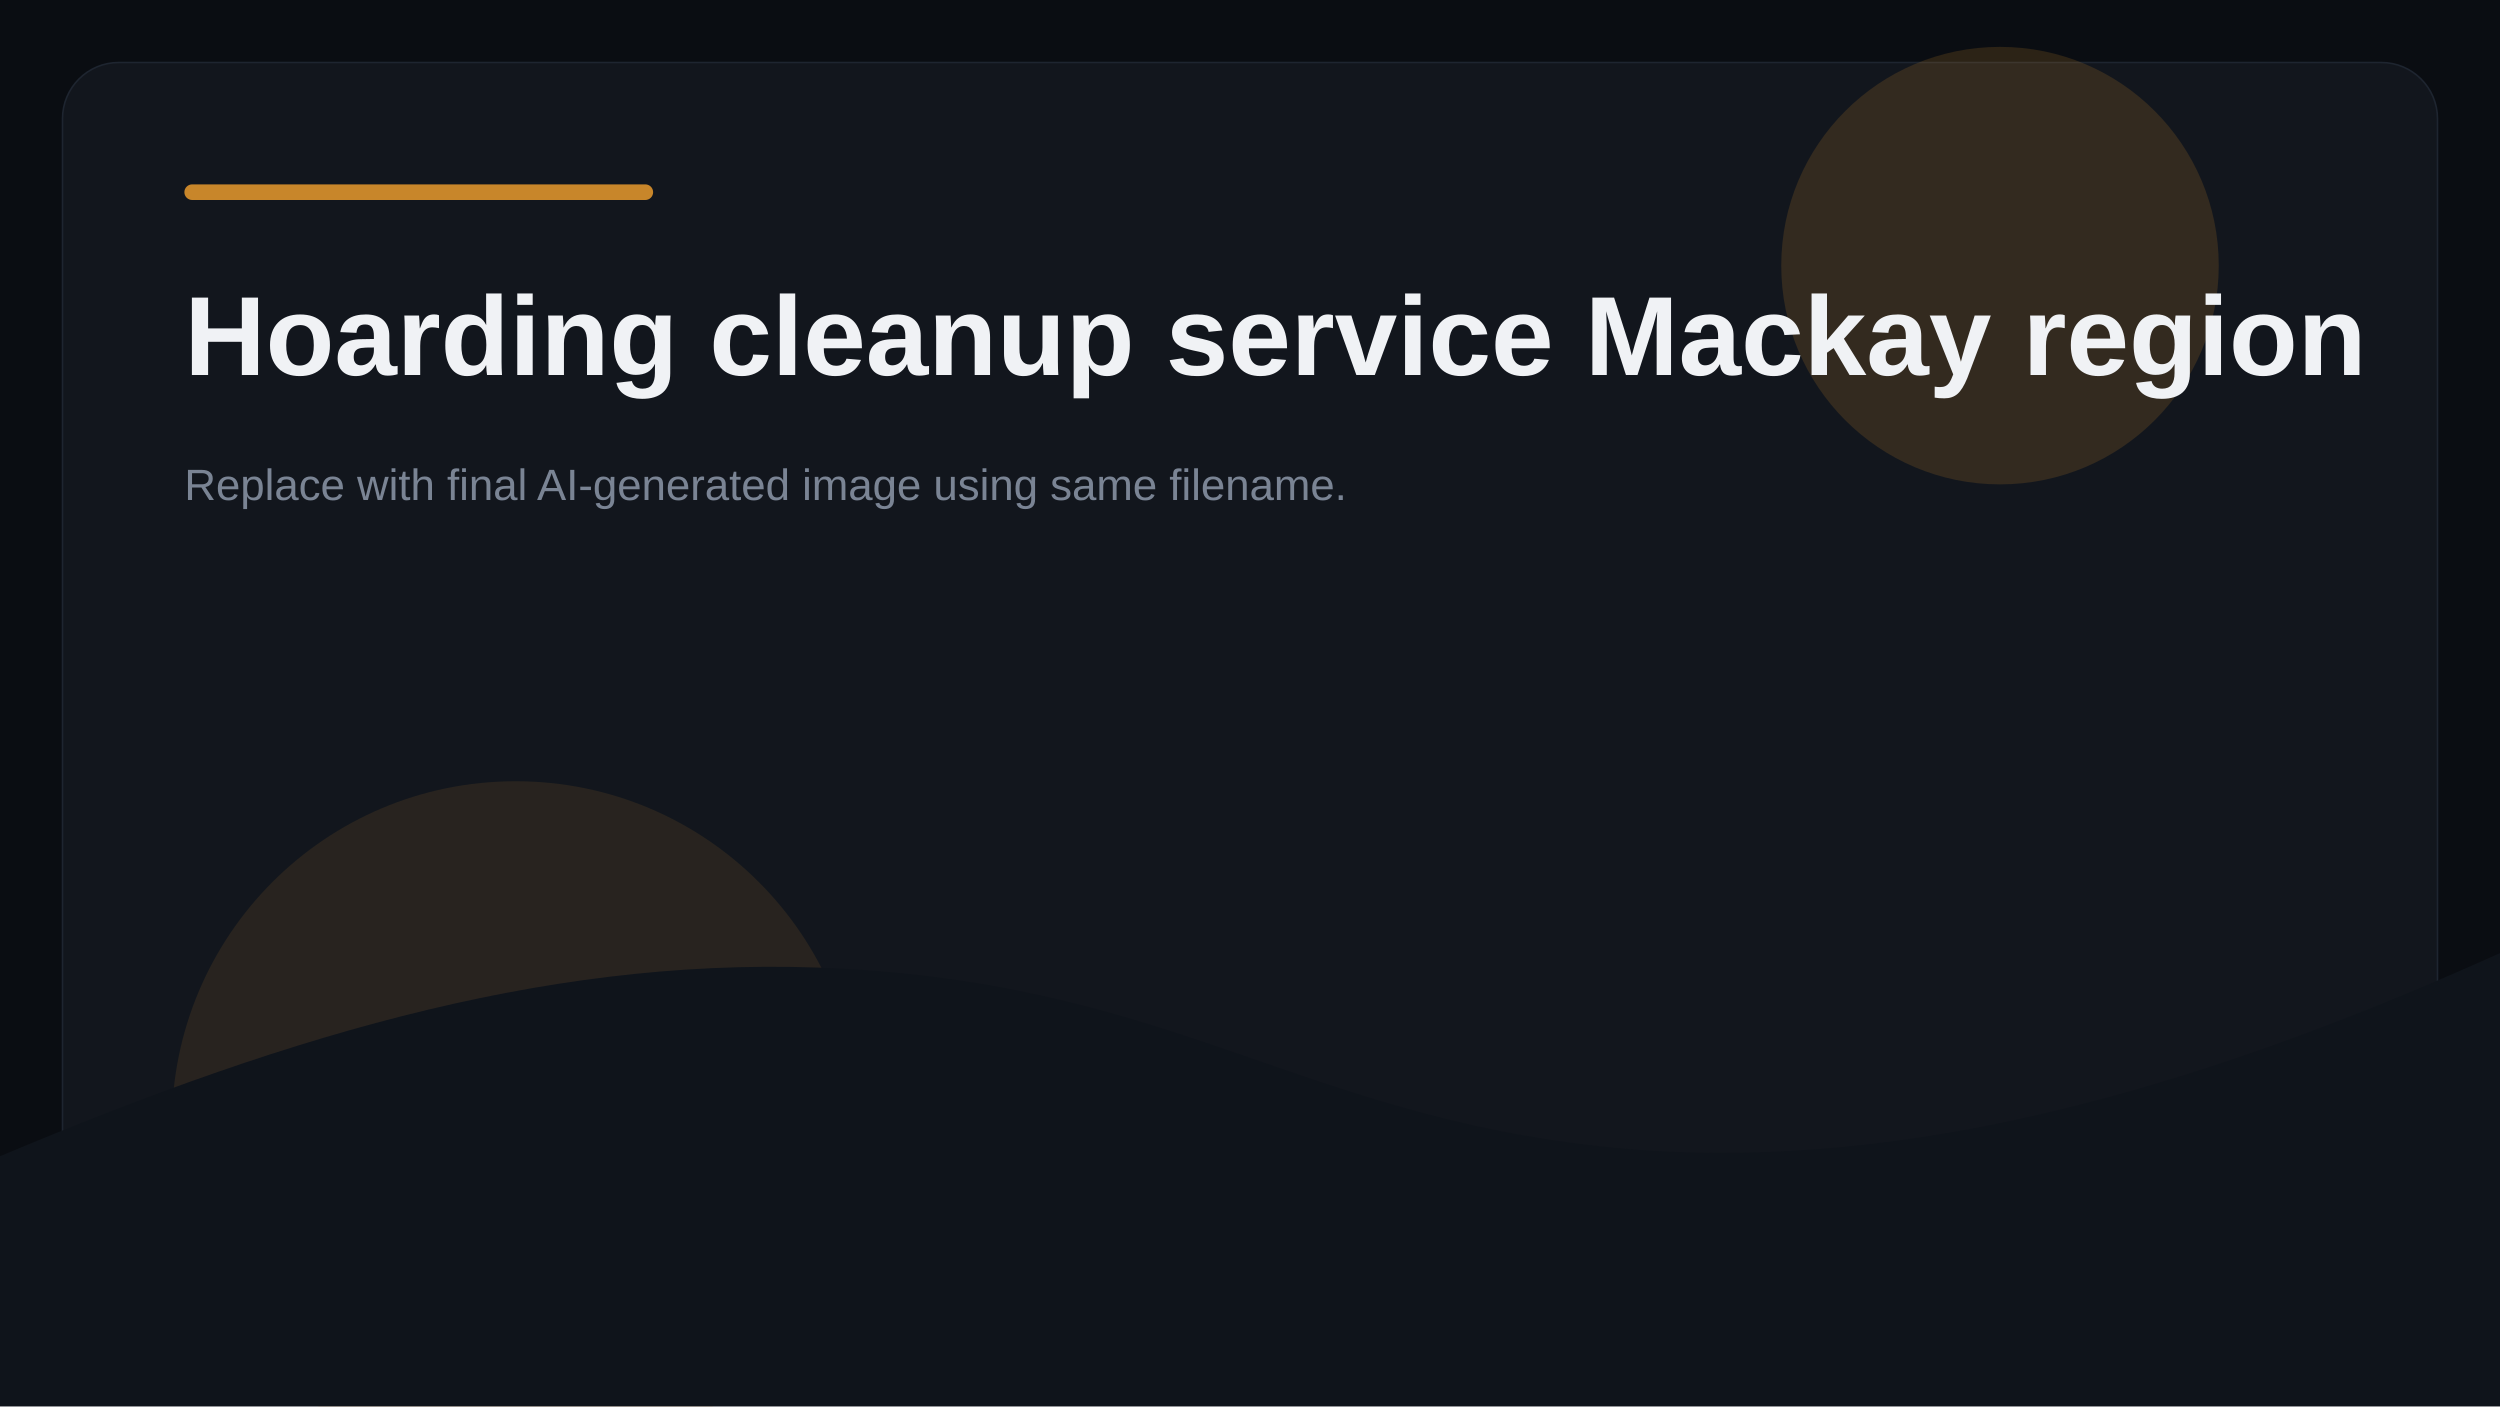
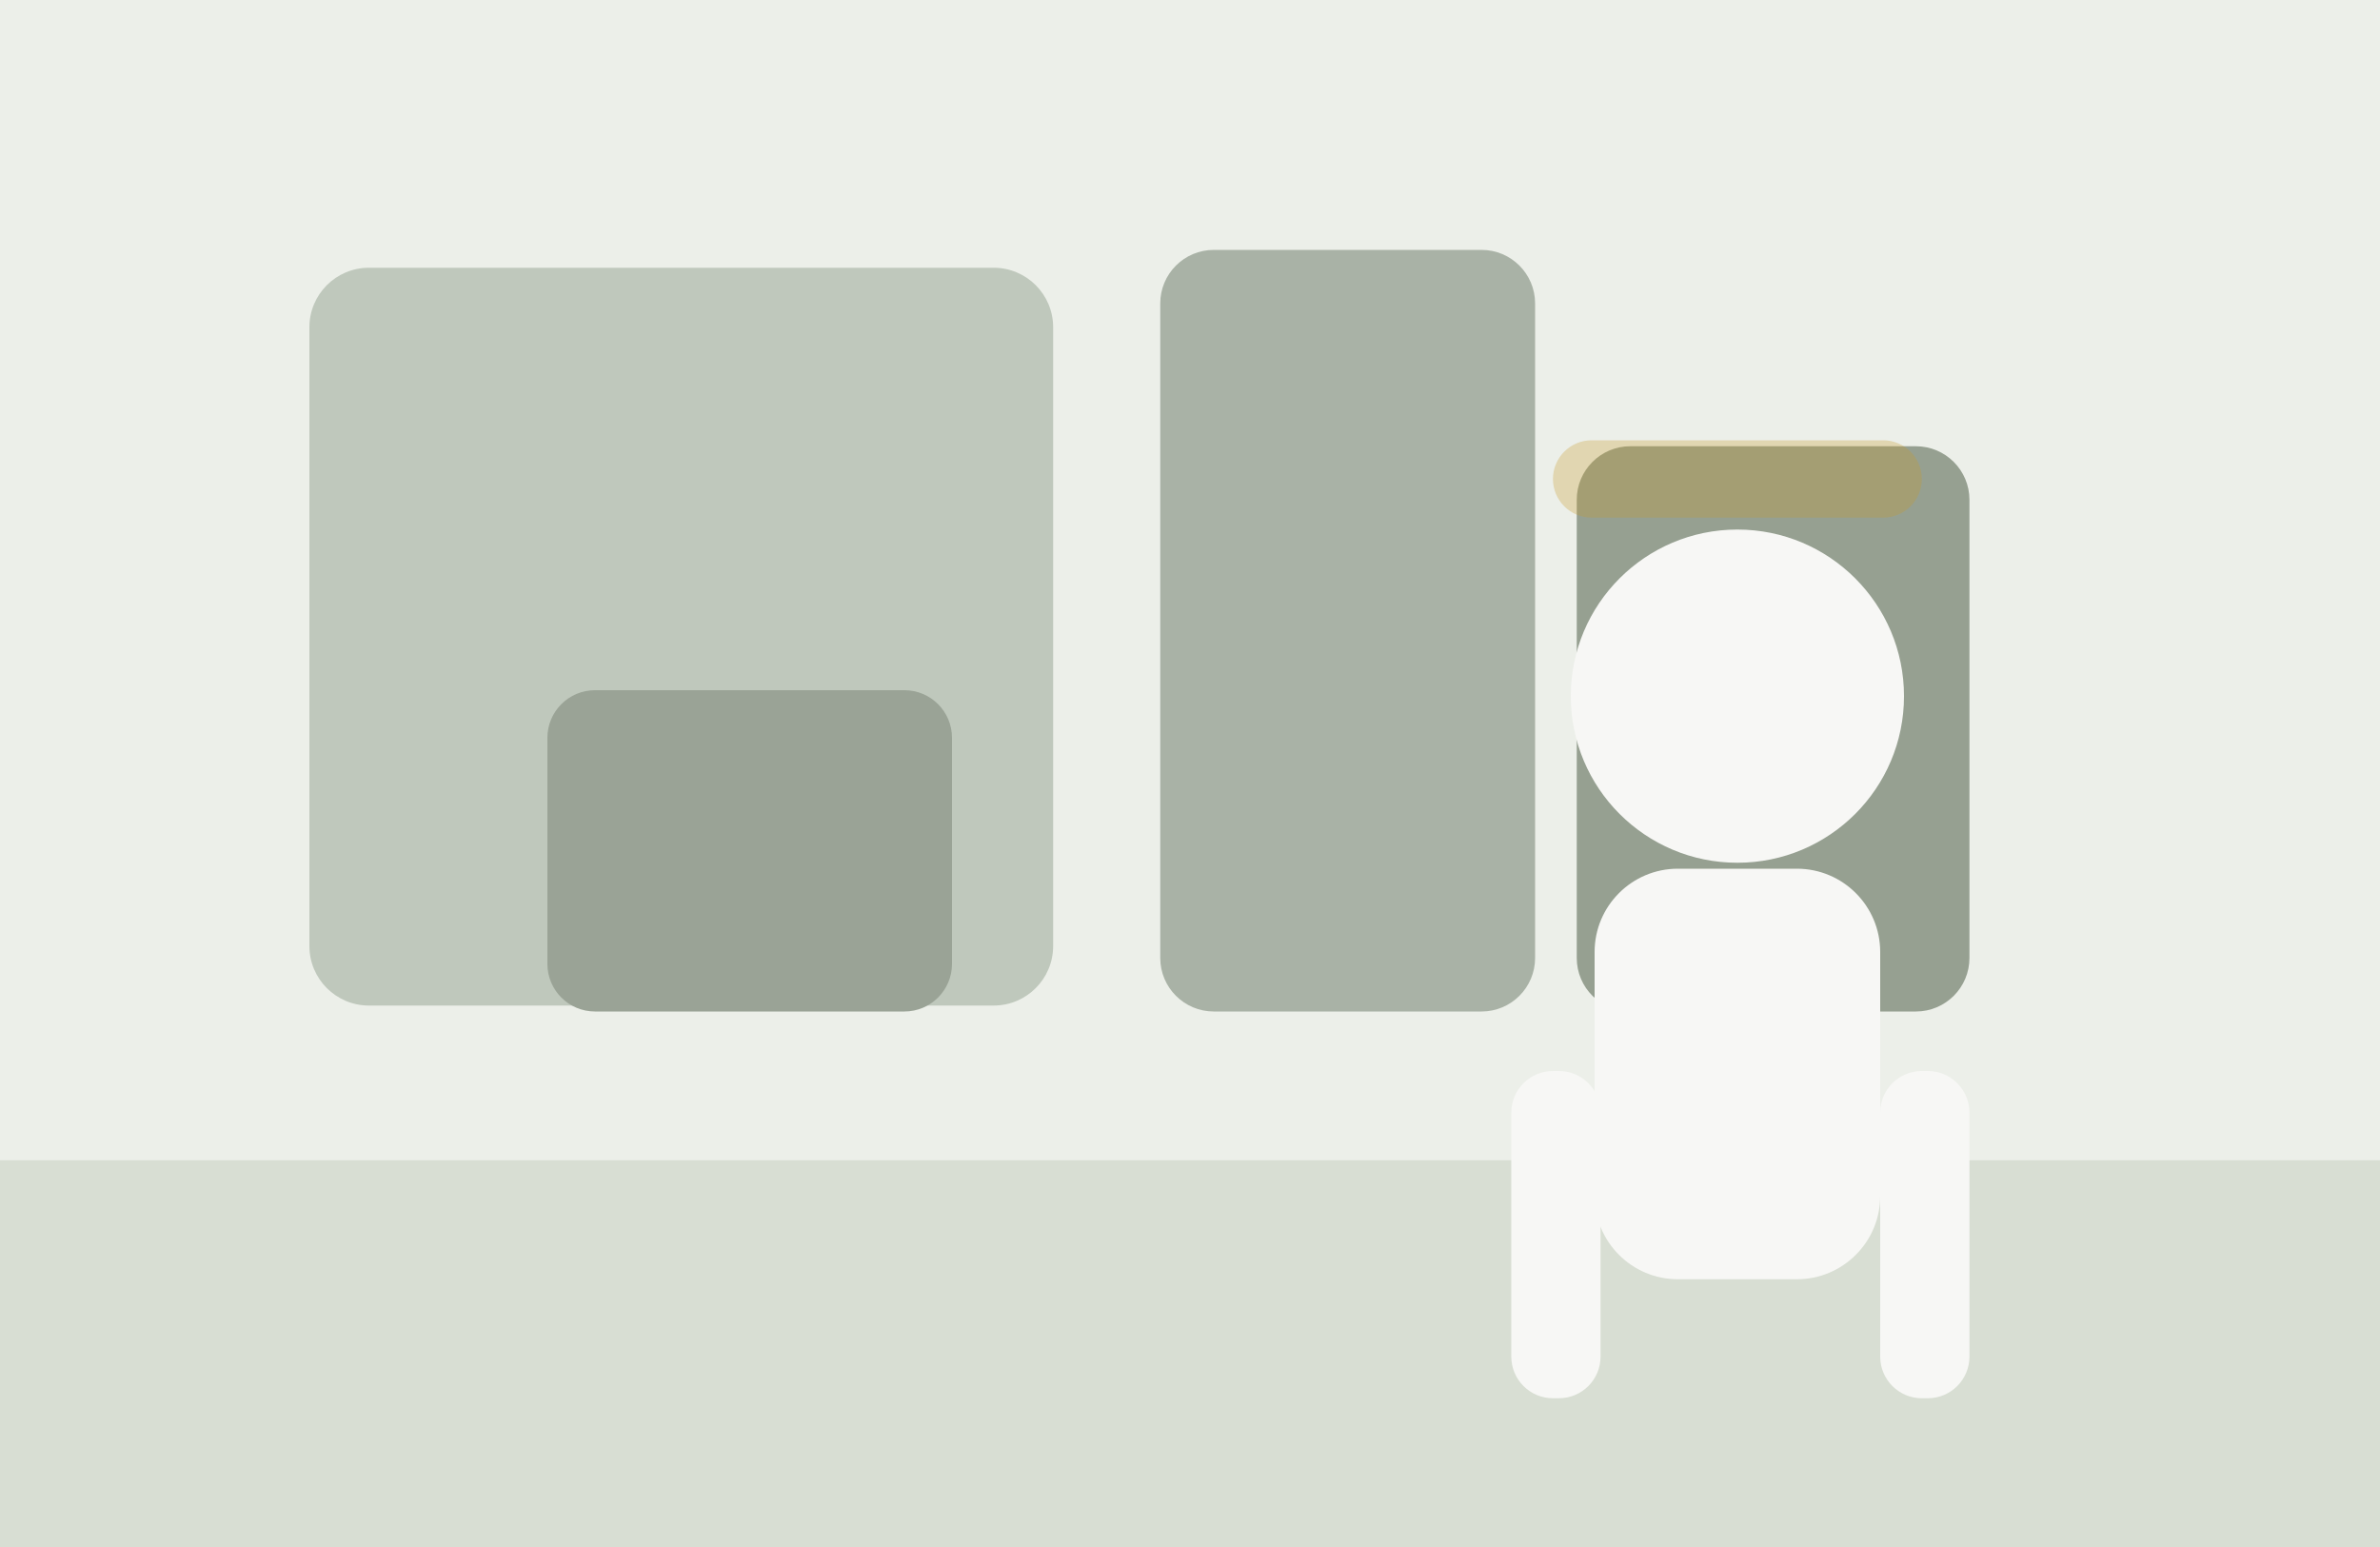
- <svg xmlns="http://www.w3.org/2000/svg" width="1600" height="900" viewBox="0 0 1600 900" fill="none">
-   <rect width="1600" height="900" fill="#0A0D12" />
-   <rect x="40" y="40" width="1520" height="820" rx="36" fill="#12161D" stroke="#1E2530" />
-   <circle cx="1280" cy="170" r="140" fill="#C8862A" fill-opacity="0.18" />
-   <circle cx="330" cy="720" r="220" fill="#C8862A" fill-opacity="0.12" />
-   <path d="M0 740C190 660 360 610 540 620C760 632 840 720 1050 736C1220 748 1400 700 1600 610V900H0V740Z" fill="#0F141B" />
-   <rect x="118" y="118" width="300" height="10" rx="5" fill="#C8862A" />
-   <text x="118" y="240" fill="#F0F2F5" font-size="72" font-family="Arial, sans-serif" font-weight="700">Hoarding cleanup service Mackay region</text>
-   <text x="118" y="320" fill="#7A8494" font-size="28" font-family="Arial, sans-serif">Replace with final AI-generated image using same filename.</text>
+ <svg xmlns="http://www.w3.org/2000/svg" width="800" height="520" viewBox="0 0 800 520" fill="none">
+   <rect width="800" height="520" fill="#ECEFE9" />
+   <rect y="390" width="800" height="130" fill="#D8DED3" />
+   <rect x="104" y="90" width="250" height="248" rx="20" fill="#BFC8BC" />
+   <rect x="390" y="84" width="126" height="256" rx="18" fill="#A9B2A6" />
+   <rect x="530" y="150" width="132" height="190" rx="18" fill="#96A091" />
+   <rect x="184" y="232" width="136" height="108" rx="16" fill="#9AA396" />
+   <circle cx="584" cy="234" r="56" fill="#F7F7F5" />
+   <rect x="536" y="292" width="96" height="138" rx="28" fill="#F7F7F5" />
+   <rect x="508" y="360" width="30" height="110" rx="14" fill="#F7F7F5" />
+   <rect x="632" y="360" width="30" height="110" rx="14" fill="#F7F7F5" />
+   <rect x="522" y="148" width="124" height="26" rx="13" fill="#C49A2C" fill-opacity="0.3" />
</svg>
